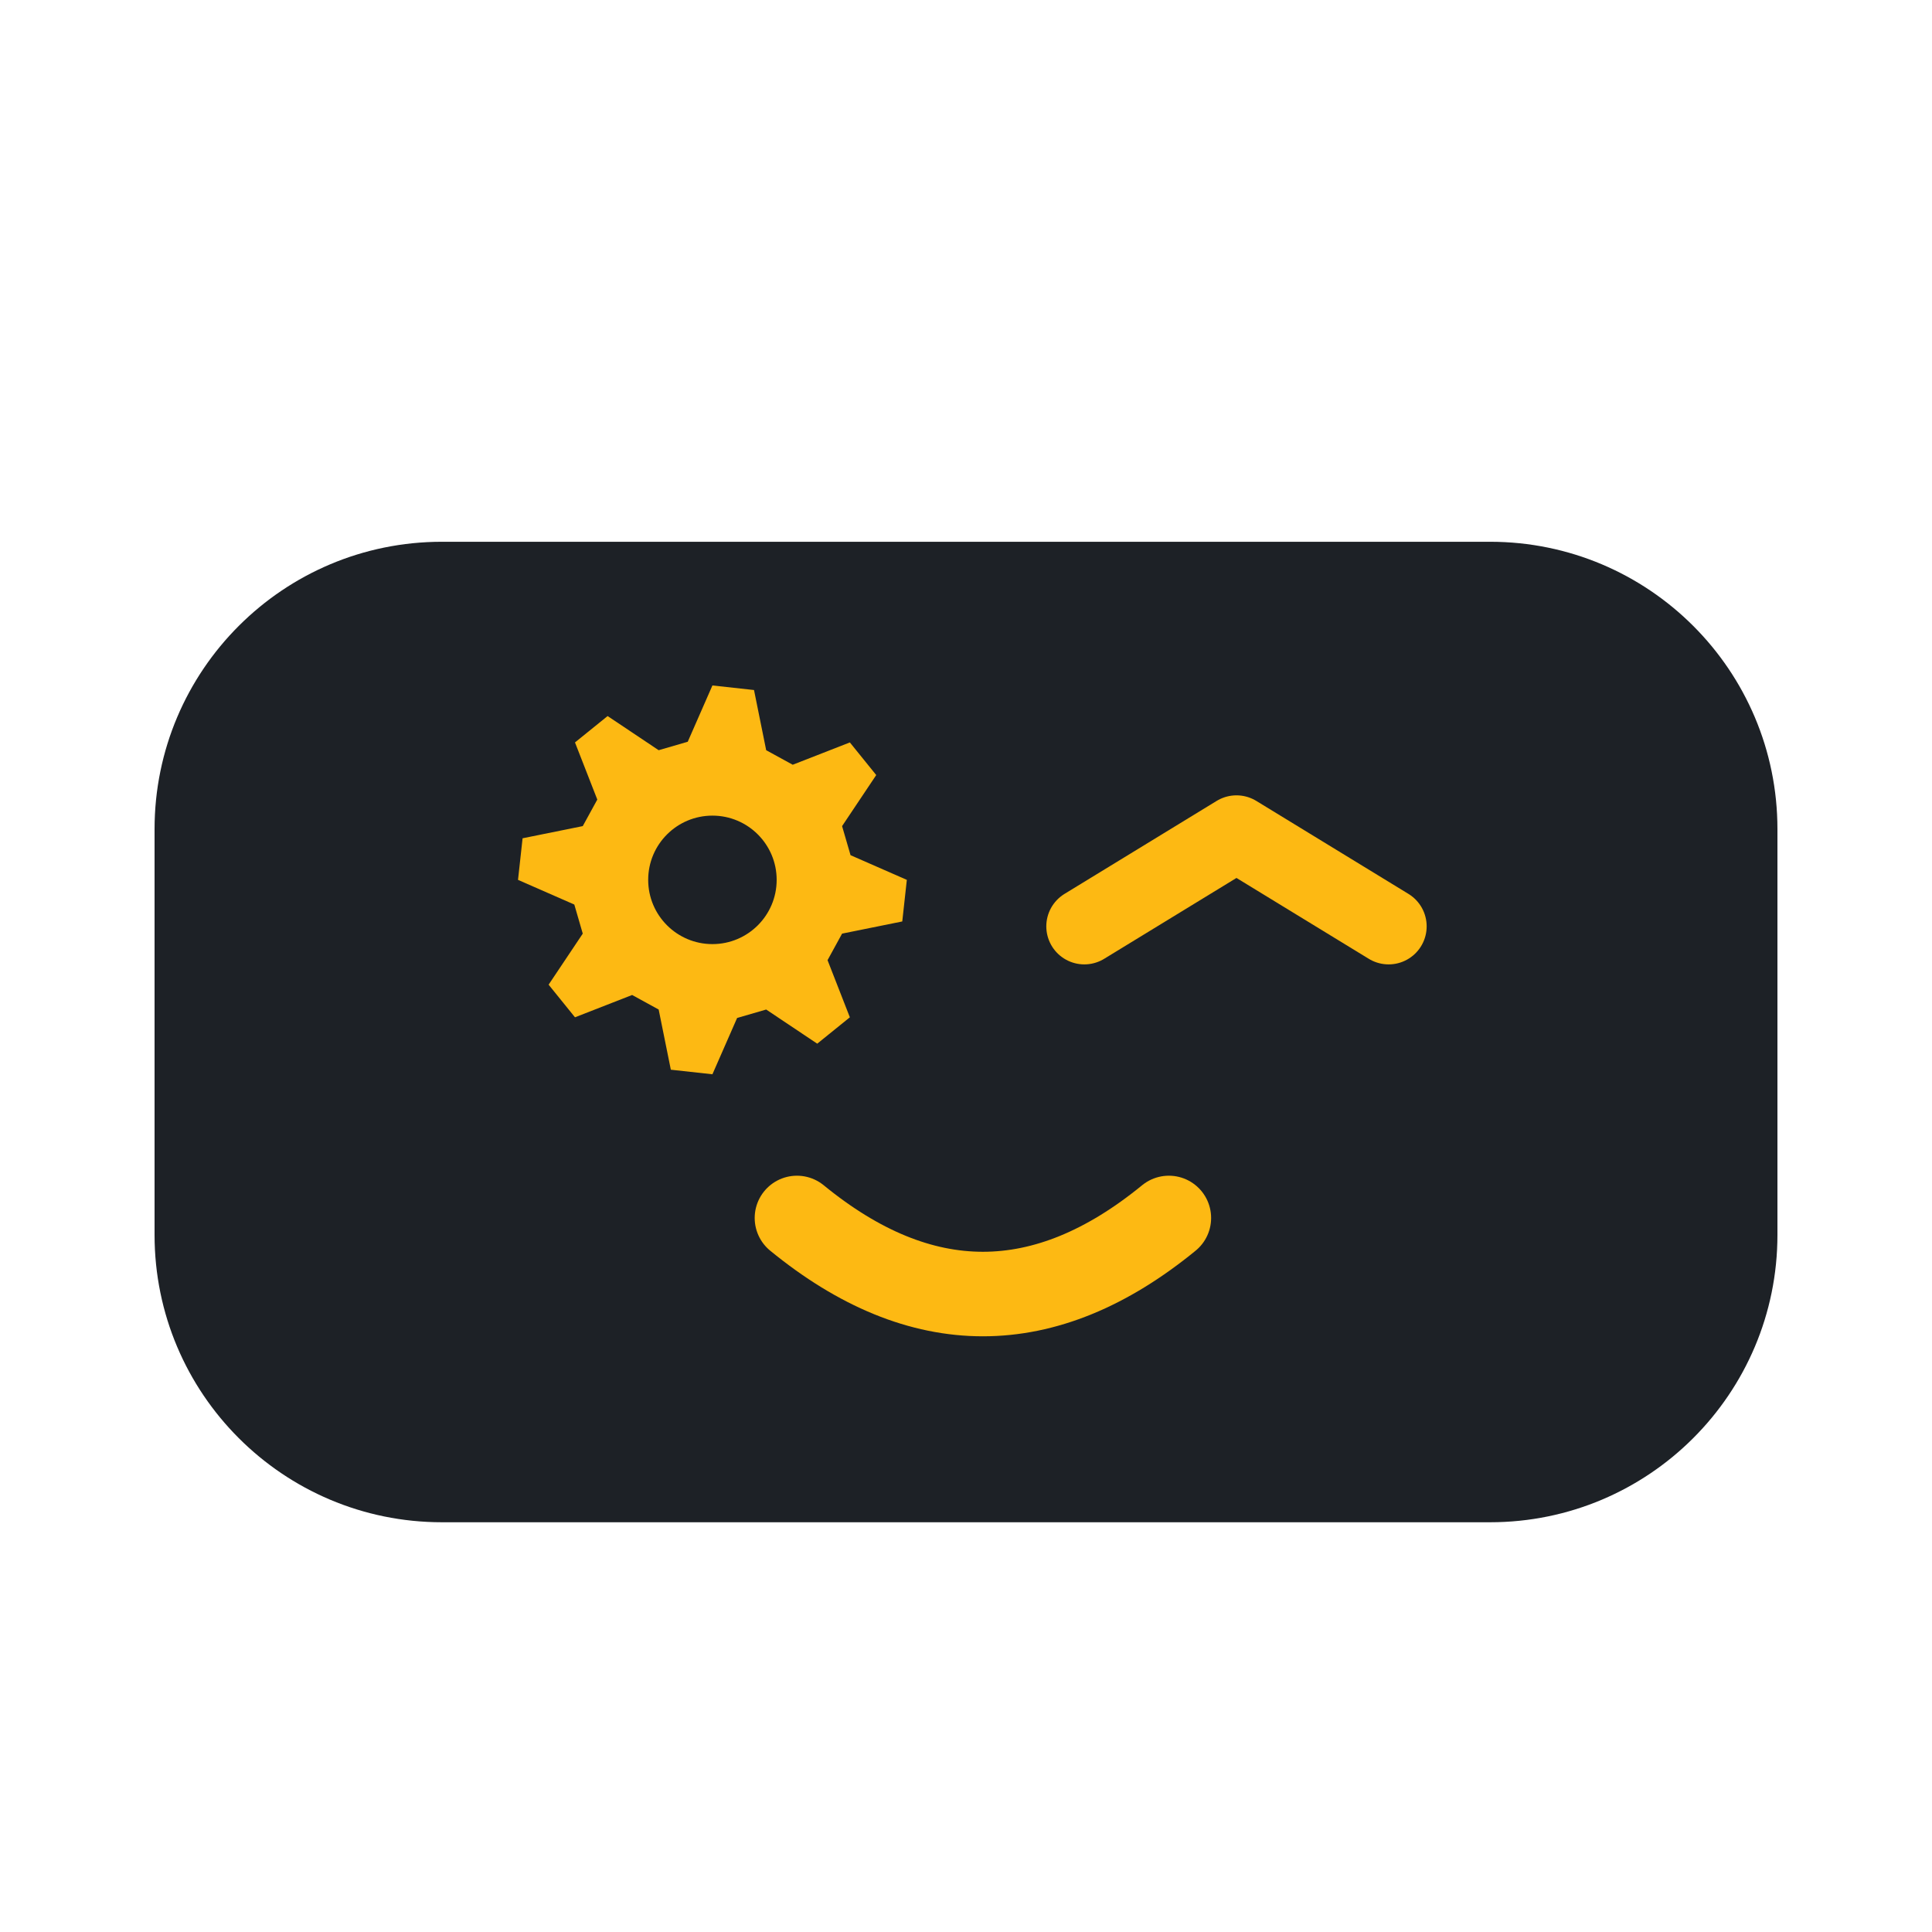
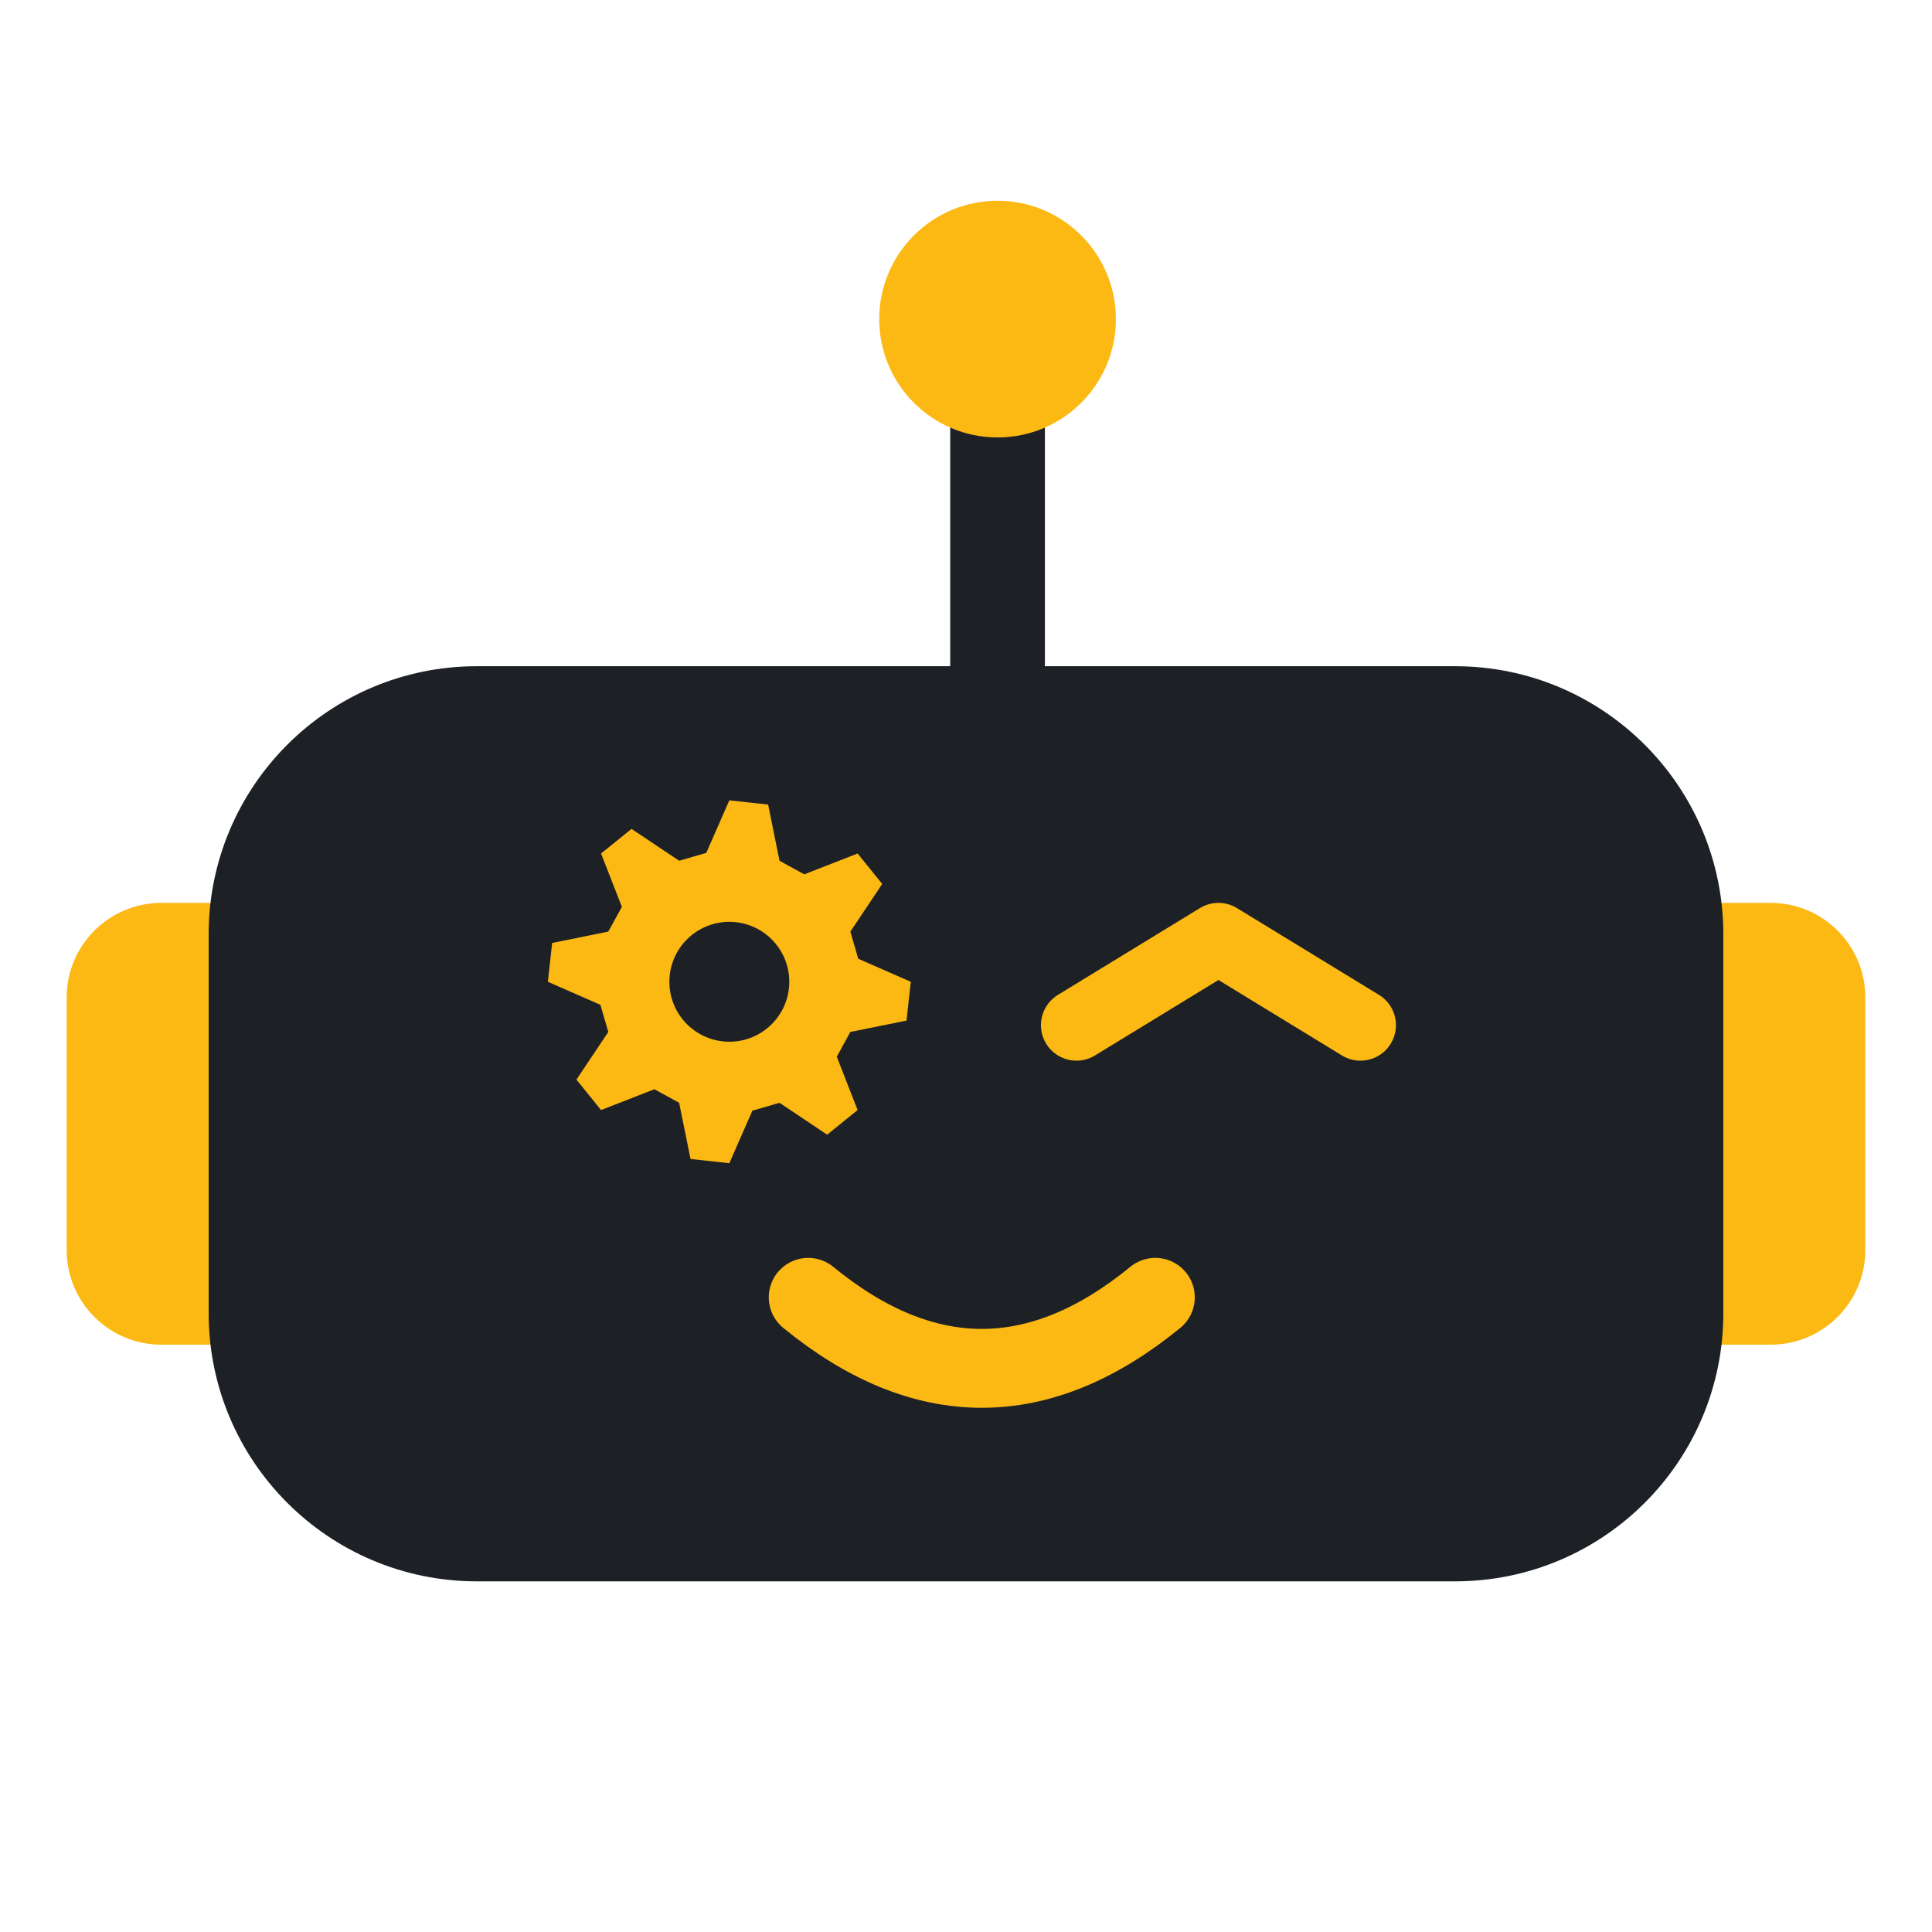
<svg xmlns="http://www.w3.org/2000/svg" viewBox="0 0 120 120" role="img" aria-label="HEATlab">
-   <g transform="translate(60 62) scale(1.05) translate(-60 -62)">
-     <rect x="12" y="35" width="96" height="58" rx="17" fill="#1d2126" />
-     <path d="M45.00,43.50 L47.46,43.77 L48.18,47.33 L49.75,48.19 L53.13,46.87 L54.69,48.80 L52.67,51.82 L53.17,53.54 L56.50,55.00 L56.23,57.46 L52.67,58.18 L51.81,59.75 L53.13,63.13 L51.20,64.69 L48.18,62.67 L46.46,63.17 L45.00,66.50 L42.54,66.23 L41.82,62.67 L40.25,61.81 L36.87,63.13 L35.31,61.20 L37.33,58.18 L36.83,56.46 L33.50,55.00 L33.77,52.54 L37.33,51.82 L38.19,50.25 L36.87,46.87 L38.80,45.31 L41.82,47.33 L43.54,46.83 Z M41.2,55 a3.8,3.8 0 1,0 7.6,0 a3.8,3.8 0 1,0 -7.6,0 Z" fill="#FDB913" fill-rule="evenodd" />
-     <path d="M67 57.75 L76 52.25 L85 57.75" fill="none" stroke="#FDB913" stroke-width="4.5" stroke-linecap="round" stroke-linejoin="round" />
-     <path d="M50 75 Q61 84 72 75" fill="none" stroke="#FDB913" stroke-width="5" stroke-linecap="round" />
+   <g transform="translate(60 60) scale(.98) translate(-60 -60)">
+     <line x1="62" y1="41" x2="62" y2="24" stroke="#1d2126" stroke-width="6" stroke-linecap="round" />
+     <circle cx="62" cy="19" r="7.5" fill="#FDB913" />
+     <rect x="3" y="56" width="16" height="28" rx="6" fill="#FDB913" />
+     <rect x="101" y="56" width="16" height="28" rx="6" fill="#FDB913" />
+     <rect x="12" y="41" width="96" height="58" rx="17" fill="#1d2126" />
+     <path d="M45.00,49.50 L47.46,49.77 L48.18,53.33 L49.75,54.19 L53.13,52.87 L54.69,54.80 L52.67,57.82 L53.17,59.54 L56.50,61.00 L56.23,63.46 L52.67,64.18 L51.81,65.75 L53.13,69.13 L51.20,70.69 L48.18,68.67 L46.46,69.17 L45.00,72.50 L42.54,72.23 L41.82,68.67 L40.25,67.81 L36.87,69.13 L35.31,67.20 L37.33,64.18 L36.83,62.46 L33.50,61.00 L33.77,58.54 L37.33,57.82 L38.19,56.25 L36.87,52.87 L38.80,51.31 L41.82,53.33 L43.54,52.83 Z M41.2,61 a3.8,3.8 0 1,0 7.6,0 a3.8,3.8 0 1,0 -7.6,0 Z" fill="#FDB913" fill-rule="evenodd" />
+     <path d="M67 63.75 L76 58.25 L85 63.75" fill="none" stroke="#FDB913" stroke-width="4.5" stroke-linecap="round" stroke-linejoin="round" />
+     <path d="M50 81 Q61 90 72 81" fill="none" stroke="#FDB913" stroke-width="5" stroke-linecap="round" />
  </g>
</svg>
